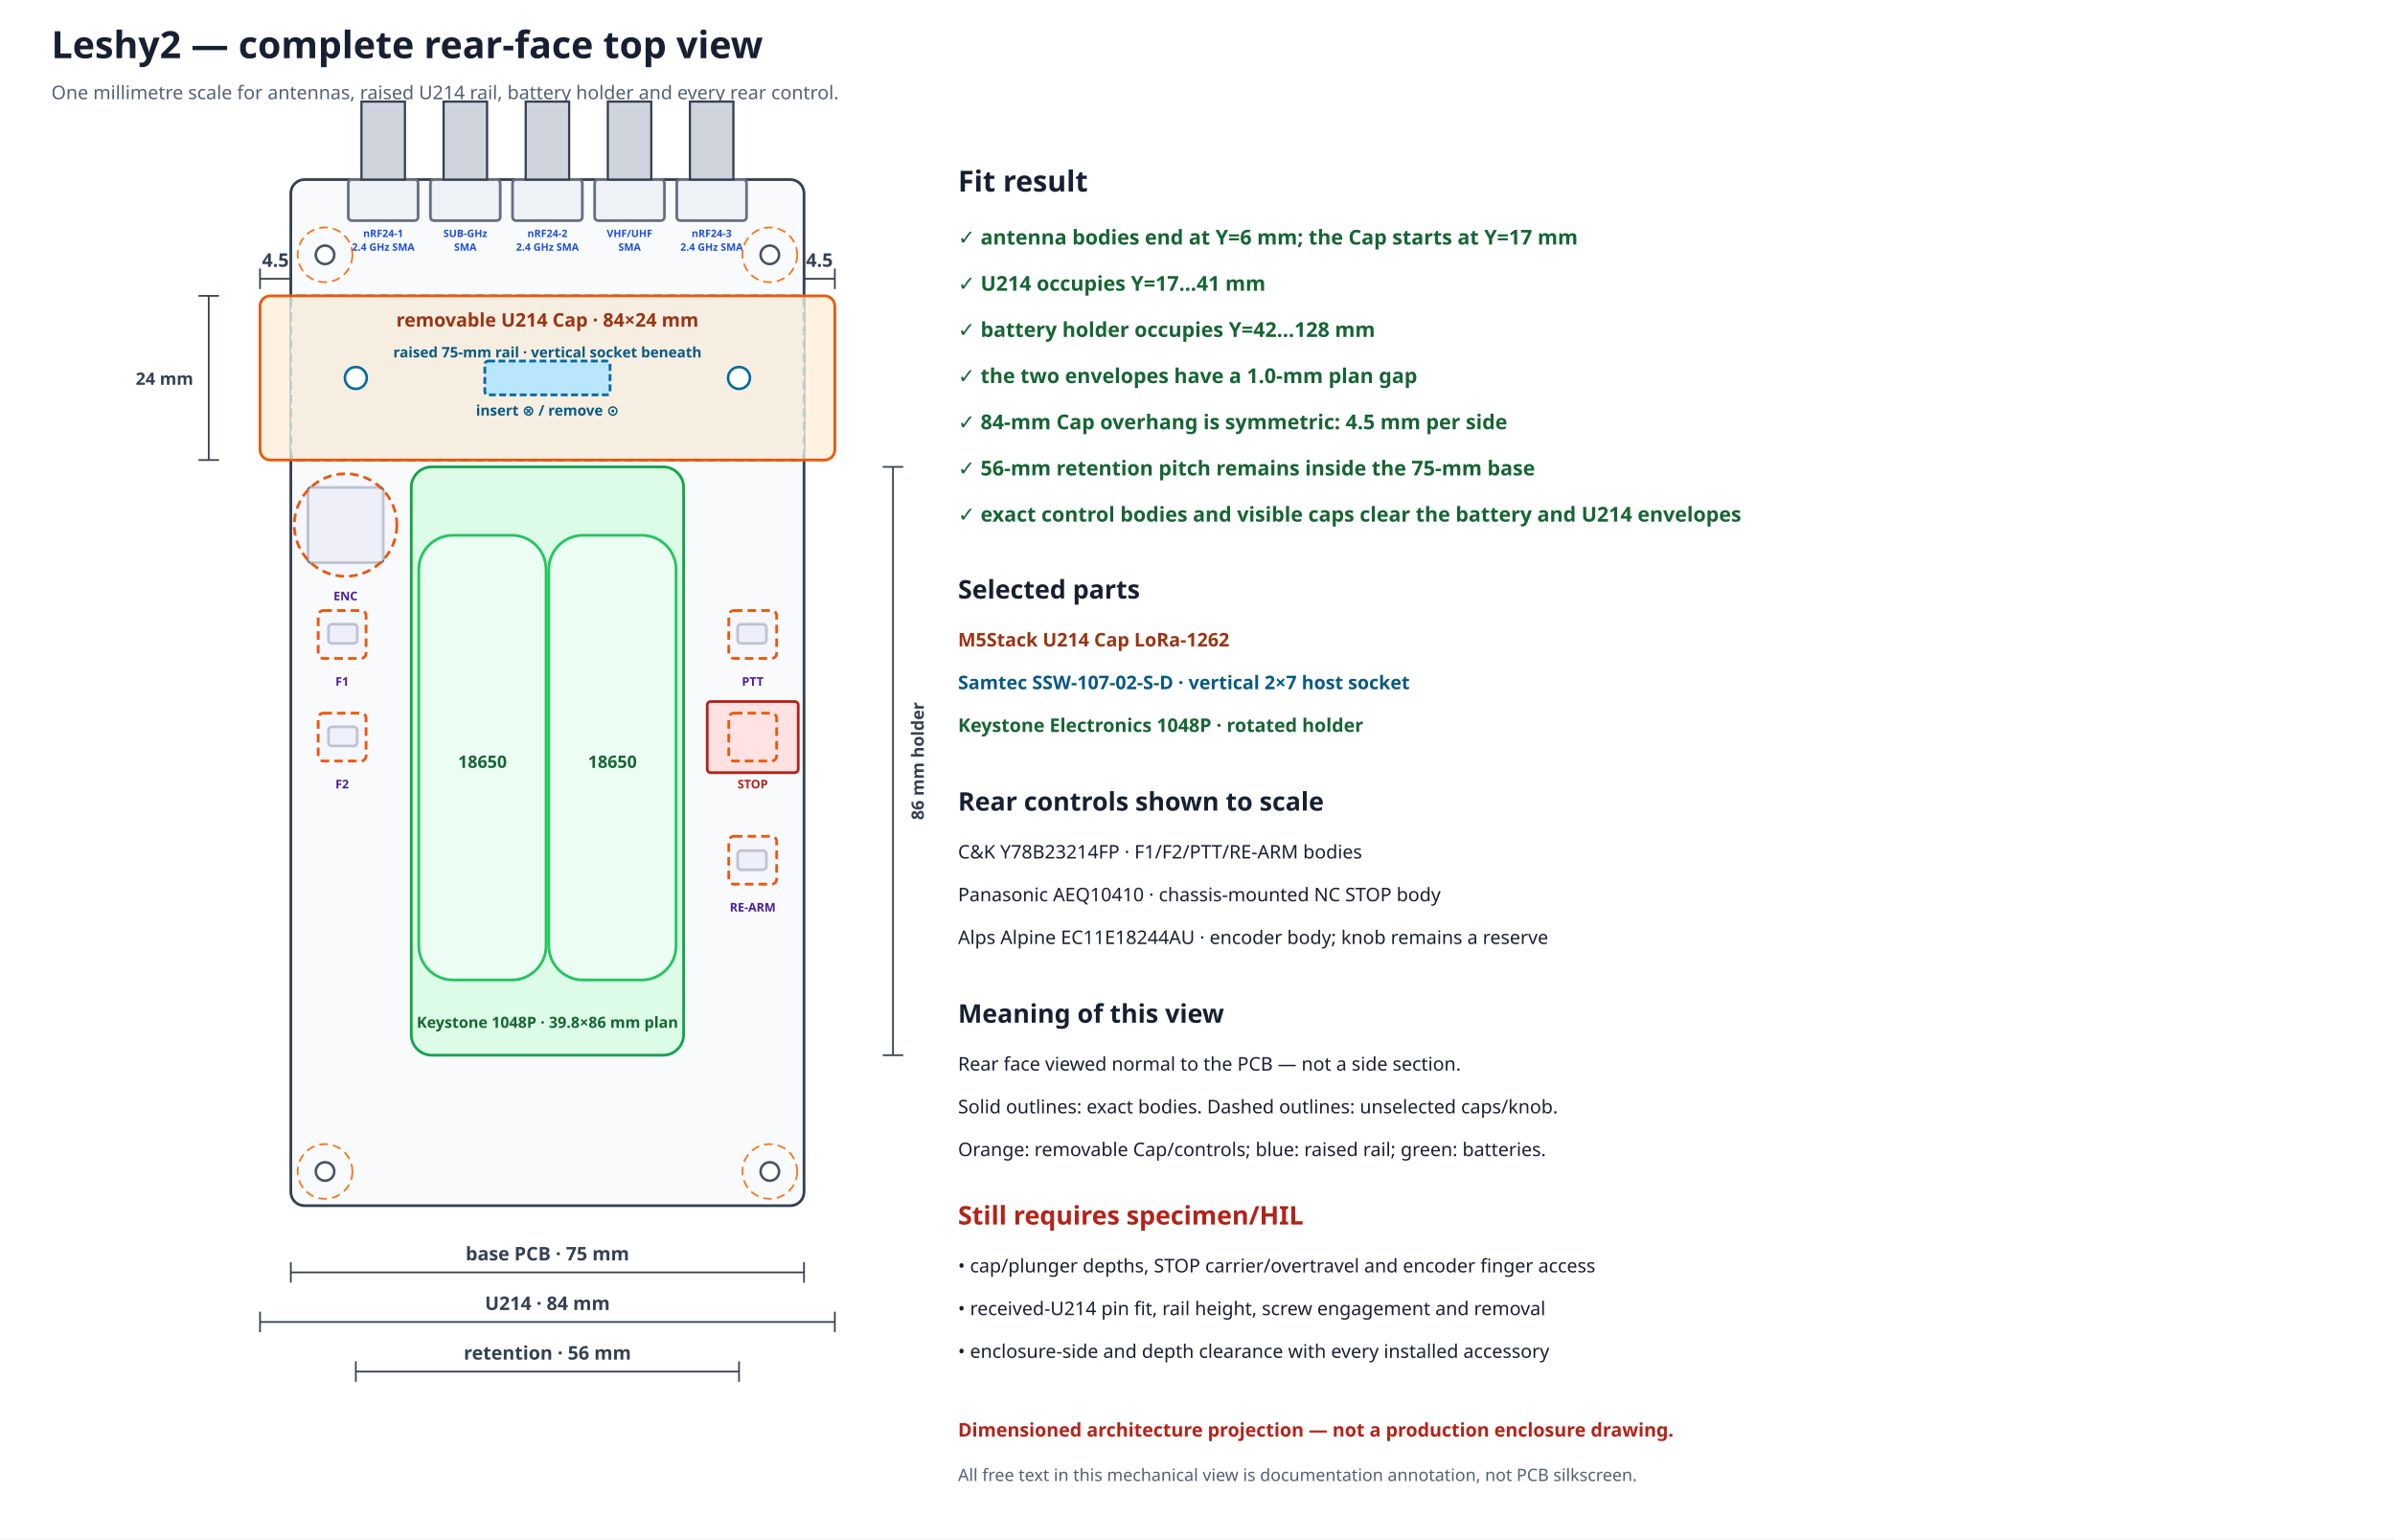
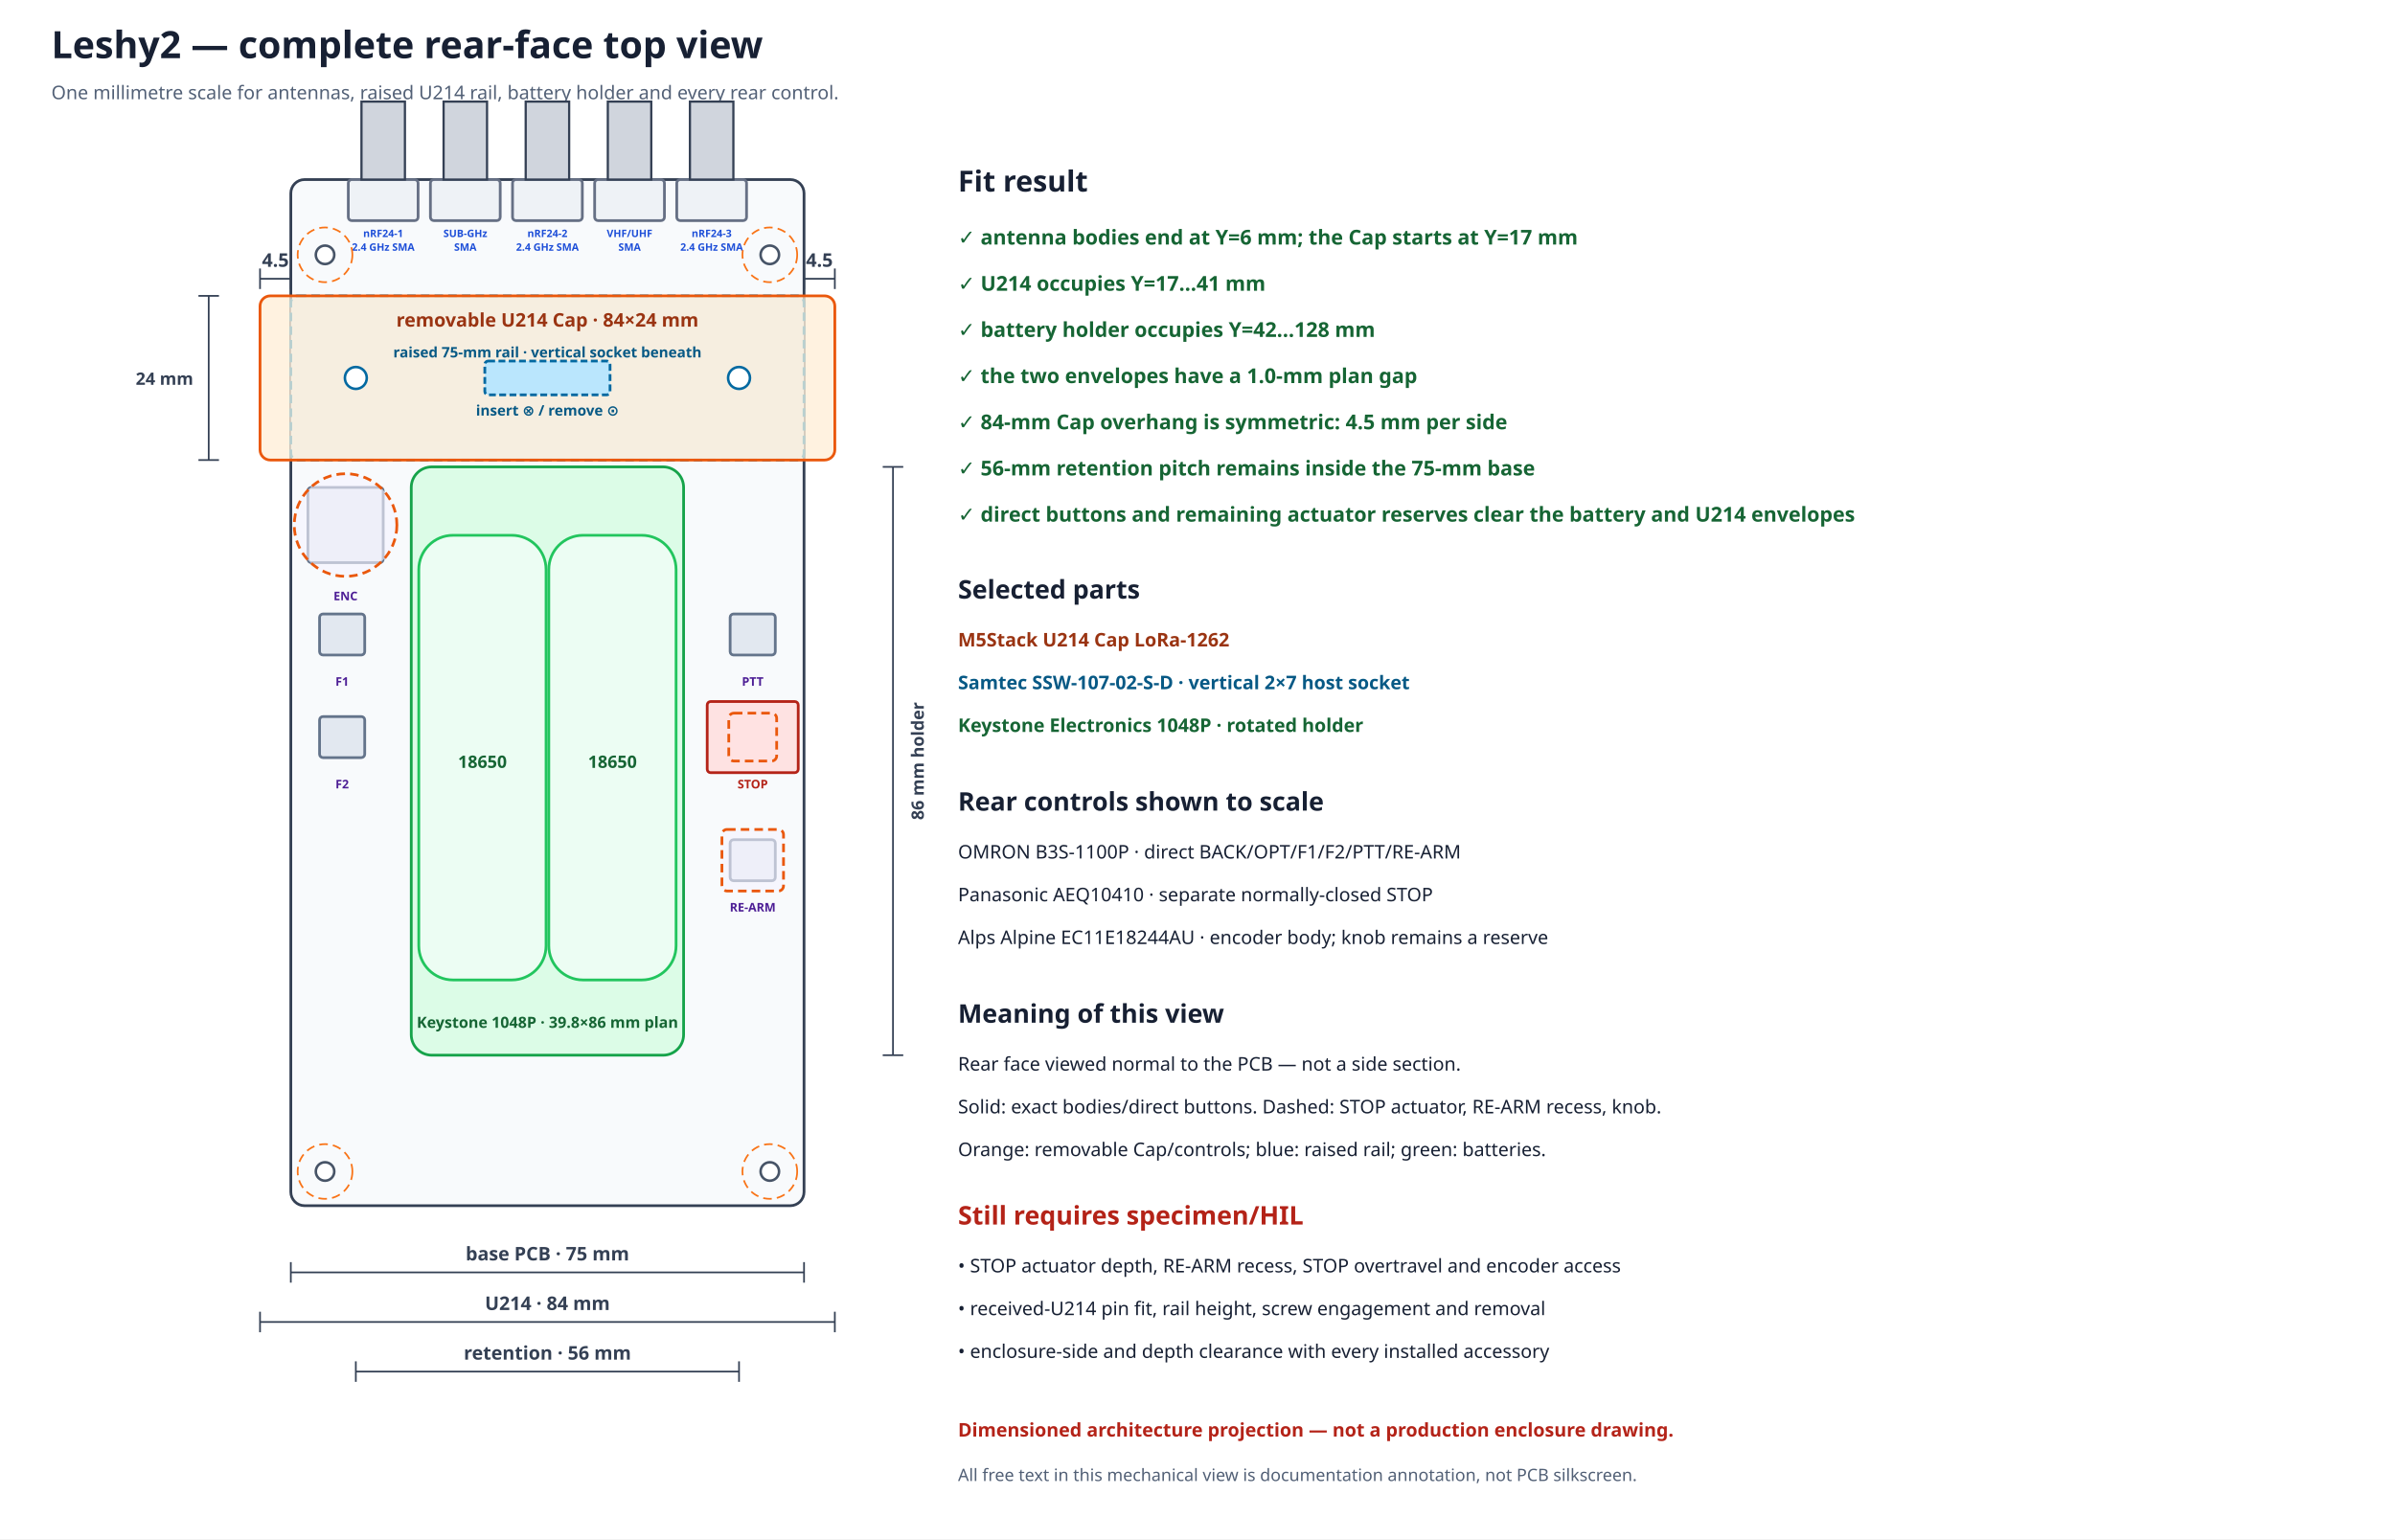
<svg xmlns="http://www.w3.org/2000/svg" width="1400" height="900" viewBox="0 0 1400 900" data-view="rear-top">
  <rect width="100%" height="100%" fill="#ffffff" />
  <text x="30.0" y="34.0" font-family="sans-serif" font-size="22" font-weight="bold" text-anchor="start" fill="#172033">Leshy2 — complete rear-face top view</text>
  <text x="30.0" y="58.0" font-family="sans-serif" font-size="11" font-weight="normal" text-anchor="start" fill="#526076">One millimetre scale for antennas, raised U214 rail, battery holder and every rear control.</text>
  <rect x="170.0" y="105.0" width="300.0" height="600.0" rx="8" fill="#f8fafc" stroke="#344054" stroke-width="1.6" data-board-mm="75x150" />
  <g id="rear-antenna-bank" data-plan-y-mm="0..6">
    <rect x="203.6" y="105.0" width="40.8" height="24.0" rx="2" fill="#eef2f6" stroke="#667085" stroke-width="1.6" />
    <rect x="211.3" y="59.4" width="25.4" height="45.6" fill="#d0d5dd" stroke="#344054" stroke-width="1.3" />
    <text x="224.0" y="138.6" font-family="sans-serif" font-size="6.0" font-weight="bold" text-anchor="middle" fill="#1d4ed8">nRF24-1</text>
    <text x="224.0" y="146.6" font-family="sans-serif" font-size="6.0" font-weight="bold" text-anchor="middle" fill="#1d4ed8">2.4 GHz SMA</text>
    <rect x="251.6" y="105.0" width="40.8" height="24.0" rx="2" fill="#eef2f6" stroke="#667085" stroke-width="1.6" />
    <rect x="259.3" y="59.4" width="25.4" height="45.6" fill="#d0d5dd" stroke="#344054" stroke-width="1.3" />
    <text x="272.0" y="138.6" font-family="sans-serif" font-size="6.0" font-weight="bold" text-anchor="middle" fill="#1d4ed8">SUB-GHz</text>
    <text x="272.0" y="146.6" font-family="sans-serif" font-size="6.0" font-weight="bold" text-anchor="middle" fill="#1d4ed8">SMA</text>
    <rect x="299.6" y="105.0" width="40.8" height="24.0" rx="2" fill="#eef2f6" stroke="#667085" stroke-width="1.6" />
    <rect x="307.3" y="59.4" width="25.4" height="45.6" fill="#d0d5dd" stroke="#344054" stroke-width="1.3" />
    <text x="320.0" y="138.6" font-family="sans-serif" font-size="6.0" font-weight="bold" text-anchor="middle" fill="#1d4ed8">nRF24-2</text>
    <text x="320.0" y="146.6" font-family="sans-serif" font-size="6.0" font-weight="bold" text-anchor="middle" fill="#1d4ed8">2.4 GHz SMA</text>
    <rect x="347.6" y="105.0" width="40.8" height="24.0" rx="2" fill="#eef2f6" stroke="#667085" stroke-width="1.6" />
    <rect x="355.3" y="59.4" width="25.4" height="45.6" fill="#d0d5dd" stroke="#344054" stroke-width="1.3" />
    <text x="368.0" y="138.6" font-family="sans-serif" font-size="6.0" font-weight="bold" text-anchor="middle" fill="#1d4ed8">VHF/UHF</text>
    <text x="368.0" y="146.6" font-family="sans-serif" font-size="6.0" font-weight="bold" text-anchor="middle" fill="#1d4ed8">SMA</text>
    <rect x="395.6" y="105.0" width="40.8" height="24.0" rx="2" fill="#eef2f6" stroke="#667085" stroke-width="1.6" />
    <rect x="403.3" y="59.4" width="25.4" height="45.6" fill="#d0d5dd" stroke="#344054" stroke-width="1.3" />
    <text x="416.0" y="138.6" font-family="sans-serif" font-size="6.0" font-weight="bold" text-anchor="middle" fill="#1d4ed8">nRF24-3</text>
    <text x="416.0" y="146.6" font-family="sans-serif" font-size="6.0" font-weight="bold" text-anchor="middle" fill="#1d4ed8">2.4 GHz SMA</text>
  </g>
  <circle cx="190.0" cy="149.0" r="16.0" fill="none" stroke="#f97316" stroke-dasharray="5 3" />
  <circle cx="190.0" cy="149.0" r="5.4" fill="#ffffff" stroke="#475467" stroke-width="1.5" />
  <circle cx="450.0" cy="149.0" r="16.0" fill="none" stroke="#f97316" stroke-dasharray="5 3" />
  <circle cx="450.0" cy="149.0" r="5.4" fill="#ffffff" stroke="#475467" stroke-width="1.5" />
  <circle cx="190.0" cy="685.0" r="16.0" fill="none" stroke="#f97316" stroke-dasharray="5 3" />
  <circle cx="190.0" cy="685.0" r="5.4" fill="#ffffff" stroke="#475467" stroke-width="1.5" />
  <circle cx="450.0" cy="685.0" r="16.0" fill="none" stroke="#f97316" stroke-dasharray="5 3" />
  <circle cx="450.0" cy="685.0" r="5.4" fill="#ffffff" stroke="#475467" stroke-width="1.5" />
  <g id="u214-zone" data-plan-y-mm="17..41" data-overhang-mm="4.5" data-retention-pitch-mm="56">
    <rect x="170.0" y="173.0" width="300.0" height="96.0" rx="4" fill="#e0f2fe" stroke="#0284c7" stroke-width="1.6" stroke-dasharray="5 3" data-part="raised-host-rail" />
    <rect x="152.0" y="173.0" width="336.0" height="96.0" rx="6" fill="#ffedd5" stroke="#ea580c" stroke-width="1.6" fill-opacity="0.72" data-part="installed-u214" />
    <rect x="283.4" y="211.1" width="73.2" height="19.8" rx="2" fill="#bae6fd" stroke="#0369a1" stroke-width="1.6" stroke-dasharray="4 2" data-part="vertical-host-socket" />
    <circle cx="208.0" cy="221.0" r="6.4" fill="#ffffff" stroke="#0369a1" stroke-width="1.5" data-part="u214-retention" />
    <circle cx="432.0" cy="221.0" r="6.4" fill="#ffffff" stroke="#0369a1" stroke-width="1.5" data-part="u214-retention" />
    <text x="320.0" y="191.0" font-family="sans-serif" font-size="11" font-weight="bold" text-anchor="middle" fill="#9a3412">removable U214 Cap · 84×24 mm</text>
    <text x="320.0" y="209.0" font-family="sans-serif" font-size="8.5" font-weight="bold" text-anchor="middle" fill="#075985">raised 75-mm rail · vertical socket beneath</text>
    <text x="320.0" y="243.0" font-family="sans-serif" font-size="8.5" font-weight="bold" text-anchor="middle" fill="#075985">insert ⊗ / remove ⊙</text>
  </g>
  <g id="battery-zone" data-plan-y-mm="42..128" data-gap-from-u214-mm="1">
    <rect x="240.4" y="273.0" width="159.2" height="344.0" rx="12" fill="#dcfce7" stroke="#16a34a" stroke-width="1.6" data-part="battery-holder" />
    <rect x="244.8" y="313.0" width="74.4" height="260.0" rx="20" fill="#ecfdf3" stroke="#22c55e" stroke-width="1.6" data-part="18650-cell" />
    <text x="282.0" y="449.0" font-family="sans-serif" font-size="10" font-weight="bold" text-anchor="middle" fill="#166534">18650</text>
    <rect x="320.8" y="313.0" width="74.4" height="260.0" rx="20" fill="#ecfdf3" stroke="#22c55e" stroke-width="1.6" data-part="18650-cell" />
    <text x="358.0" y="449.0" font-family="sans-serif" font-size="10" font-weight="bold" text-anchor="middle" fill="#166534">18650</text>
    <text x="320.0" y="601.0" font-family="sans-serif" font-size="9" font-weight="bold" text-anchor="middle" fill="#166534">Keystone 1048P · 39.8×86 mm plan</text>
  </g>
-   <g id="rear-controls" data-exterior-cap-contract="PTT-STOP-F1-F2-common-7x7">
+   <g id="rear-controls" data-direct-press="F1-F2-PTT-RE-ARM" data-actuator-reserves="STOP" data-enclosure-reserves="RE-ARM-recess-encoder-knob">
    <rect x="180.0" y="285.0" width="44.0" height="44.0" rx="2" fill="#e2e8f0" stroke="#64748b" stroke-width="1.6" data-instance="encoder" />
-     <rect x="192.0" y="365.0" width="16.8" height="11.2" rx="2" fill="#e2e8f0" stroke="#64748b" stroke-width="1.6" data-instance="ui_switch_f1" />
-     <rect x="192.0" y="425.0" width="16.8" height="11.2" rx="2" fill="#e2e8f0" stroke="#64748b" stroke-width="1.6" data-instance="ui_switch_f2" />
-     <rect x="431.2" y="365.0" width="16.8" height="11.2" rx="2" fill="#e2e8f0" stroke="#64748b" stroke-width="1.6" data-instance="ptt_switch" />
+     <rect x="186.8" y="359.0" width="26.4" height="24.0" rx="2" fill="#e2e8f0" stroke="#64748b" stroke-width="1.6" data-instance="ui_switch_f1" />
+     <rect x="186.8" y="419.0" width="26.4" height="24.0" rx="2" fill="#e2e8f0" stroke="#64748b" stroke-width="1.6" data-instance="ui_switch_f2" />
+     <rect x="426.8" y="359.0" width="26.4" height="24.0" rx="2" fill="#e2e8f0" stroke="#64748b" stroke-width="1.6" data-instance="ptt_switch" />
    <rect x="413.4" y="410.2" width="53.2" height="41.6" rx="2" fill="#fee2e2" stroke="#b42318" stroke-width="1.6" data-instance="stop_switch" />
-     <rect x="431.2" y="497.4" width="16.8" height="11.2" rx="2" fill="#e2e8f0" stroke="#64748b" stroke-width="1.6" data-instance="rearm_switch" />
+     <rect x="426.8" y="491.0" width="26.4" height="24.0" rx="2" fill="#e2e8f0" stroke="#64748b" stroke-width="1.6" data-instance="rearm_switch" />
    <circle cx="202.0" cy="307.0" r="30.0" fill="#f5f3ff" fill-opacity="0.62" stroke="#ea580c" stroke-width="1.6" stroke-dasharray="5 3" data-part="encoder-knob-reserve" />
-     <rect x="186.0" y="357.0" width="28.0" height="28.0" rx="3" fill="#f5f3ff" stroke="#ea580c" stroke-width="1.6" stroke-dasharray="5 3" fill-opacity="0.62" data-part="F1 cap" />
-     <rect x="186.0" y="417.0" width="28.0" height="28.0" rx="3" fill="#f5f3ff" stroke="#ea580c" stroke-width="1.6" stroke-dasharray="5 3" fill-opacity="0.62" data-part="F2 cap" />
-     <rect x="426.0" y="357.0" width="28.0" height="28.0" rx="3" fill="#f5f3ff" stroke="#ea580c" stroke-width="1.6" stroke-dasharray="5 3" fill-opacity="0.62" data-part="PTT cap" />
    <rect x="426.0" y="417.0" width="28.0" height="28.0" rx="3" fill="#fee2e2" stroke="#ea580c" stroke-width="1.6" stroke-dasharray="5 3" fill-opacity="0.62" data-part="STOP cap" />
-     <rect x="426.0" y="489.0" width="28.0" height="28.0" rx="3" fill="#f5f3ff" stroke="#ea580c" stroke-width="1.6" stroke-dasharray="5 3" fill-opacity="0.62" data-part="RE-ARM cap" />
+     <rect x="422.0" y="485.0" width="36.0" height="36.0" rx="3" fill="#f5f3ff" stroke="#ea580c" stroke-width="1.6" stroke-dasharray="5 3" fill-opacity="0.62" data-part="RE-ARM recess" />
    <text x="202.0" y="351.0" font-family="sans-serif" font-size="7.0" font-weight="bold" text-anchor="middle" fill="#4c1d95">ENC</text>
    <text x="200.0" y="401.0" font-family="sans-serif" font-size="7.0" font-weight="bold" text-anchor="middle" fill="#4c1d95">F1</text>
    <text x="200.0" y="461.0" font-family="sans-serif" font-size="7.0" font-weight="bold" text-anchor="middle" fill="#4c1d95">F2</text>
    <text x="440.0" y="401.0" font-family="sans-serif" font-size="7.0" font-weight="bold" text-anchor="middle" fill="#4c1d95">PTT</text>
    <text x="440.0" y="461.0" font-family="sans-serif" font-size="7.0" font-weight="bold" text-anchor="middle" fill="#b42318">STOP</text>
    <text x="440.0" y="533.0" font-family="sans-serif" font-size="7.0" font-weight="bold" text-anchor="middle" fill="#4c1d95">RE-ARM</text>
  </g>
  <line x1="170.0" y1="744.0" x2="470.0" y2="744.0" stroke="#344054" />
  <line x1="170.0" y1="738.0" x2="170.0" y2="750.0" stroke="#344054" />
  <line x1="470.0" y1="738.0" x2="470.0" y2="750.0" stroke="#344054" />
  <text x="320.0" y="737.0" font-family="sans-serif" font-size="11" font-weight="bold" text-anchor="middle" fill="#344054">base PCB · 75 mm</text>
  <line x1="152.0" y1="773.0" x2="488.0" y2="773.0" stroke="#344054" />
  <line x1="152.0" y1="767.0" x2="152.0" y2="779.0" stroke="#344054" />
  <line x1="488.0" y1="767.0" x2="488.0" y2="779.0" stroke="#344054" />
  <text x="320.0" y="766.0" font-family="sans-serif" font-size="11" font-weight="bold" text-anchor="middle" fill="#344054">U214 · 84 mm</text>
  <line x1="152.0" y1="163.0" x2="170.0" y2="163.0" stroke="#344054" />
  <line x1="152.0" y1="157.0" x2="152.0" y2="169.0" stroke="#344054" />
  <line x1="170.0" y1="157.0" x2="170.0" y2="169.0" stroke="#344054" />
  <text x="161.0" y="156.0" font-family="sans-serif" font-size="11" font-weight="bold" text-anchor="middle" fill="#344054">4.5</text>
  <line x1="470.0" y1="163.0" x2="488.0" y2="163.0" stroke="#344054" />
  <line x1="470.0" y1="157.0" x2="470.0" y2="169.0" stroke="#344054" />
  <line x1="488.0" y1="157.0" x2="488.0" y2="169.0" stroke="#344054" />
  <text x="479.0" y="156.0" font-family="sans-serif" font-size="11" font-weight="bold" text-anchor="middle" fill="#344054">4.5</text>
  <line x1="208.0" y1="802.0" x2="432.0" y2="802.0" stroke="#344054" />
  <line x1="208.0" y1="796.0" x2="208.0" y2="808.0" stroke="#344054" />
  <line x1="432.0" y1="796.0" x2="432.0" y2="808.0" stroke="#344054" />
  <text x="320.0" y="795.0" font-family="sans-serif" font-size="11" font-weight="bold" text-anchor="middle" fill="#344054">retention · 56 mm</text>
  <line x1="122.0" y1="173.0" x2="122.0" y2="269.0" stroke="#344054" />
  <line x1="116.0" y1="173.0" x2="128.0" y2="173.0" stroke="#344054" />
  <line x1="116.0" y1="269.0" x2="128.0" y2="269.0" stroke="#344054" />
  <text x="113.0" y="225.0" font-family="sans-serif" font-size="10" font-weight="bold" text-anchor="end" fill="#344054">24 mm</text>
  <line x1="522.0" y1="273.0" x2="522.0" y2="617.0" stroke="#344054" />
  <line x1="516.0" y1="273.0" x2="528.0" y2="273.0" stroke="#344054" />
  <line x1="516.0" y1="617.0" x2="528.0" y2="617.0" stroke="#344054" />
  <text transform="rotate(-90 540.0 445.0)" x="540.0" y="445.0" font-family="sans-serif" font-size="10" font-weight="bold" text-anchor="middle" fill="#344054">86 mm holder</text>
  <text x="560.0" y="112.0" font-family="sans-serif" font-size="17" font-weight="bold" text-anchor="start" fill="#172033">Fit result</text>
  <text x="560.0" y="143.0" font-family="sans-serif" font-size="12" font-weight="bold" text-anchor="start" fill="#166534">✓ antenna bodies end at Y=6 mm; the Cap starts at Y=17 mm</text>
  <text x="560.0" y="170.0" font-family="sans-serif" font-size="12" font-weight="bold" text-anchor="start" fill="#166534">✓ U214 occupies Y=17…41 mm</text>
  <text x="560.0" y="197.0" font-family="sans-serif" font-size="12" font-weight="bold" text-anchor="start" fill="#166534">✓ battery holder occupies Y=42…128 mm</text>
  <text x="560.0" y="224.0" font-family="sans-serif" font-size="12" font-weight="bold" text-anchor="start" fill="#166534">✓ the two envelopes have a 1.0-mm plan gap</text>
  <text x="560.0" y="251.0" font-family="sans-serif" font-size="12" font-weight="bold" text-anchor="start" fill="#166534">✓ 84-mm Cap overhang is symmetric: 4.5 mm per side</text>
  <text x="560.0" y="278.0" font-family="sans-serif" font-size="12" font-weight="bold" text-anchor="start" fill="#166534">✓ 56-mm retention pitch remains inside the 75-mm base</text>
-   <text x="560.0" y="305.0" font-family="sans-serif" font-size="12" font-weight="bold" text-anchor="start" fill="#166534">✓ exact control bodies and visible caps clear the battery and U214 envelopes</text>
+   <text x="560.0" y="305.0" font-family="sans-serif" font-size="12" font-weight="bold" text-anchor="start" fill="#166534">✓ direct buttons and remaining actuator reserves clear the battery and U214 envelopes</text>
  <text x="560.0" y="350.0" font-family="sans-serif" font-size="15" font-weight="bold" text-anchor="start" fill="#172033">Selected parts</text>
  <text x="560.0" y="378.0" font-family="sans-serif" font-size="11" font-weight="bold" text-anchor="start" fill="#9a3412">M5Stack U214 Cap LoRa-1262</text>
  <text x="560.0" y="403.0" font-family="sans-serif" font-size="11" font-weight="bold" text-anchor="start" fill="#075985">Samtec SSW-107-02-S-D · vertical 2×7 host socket</text>
  <text x="560.0" y="428.0" font-family="sans-serif" font-size="11" font-weight="bold" text-anchor="start" fill="#166534">Keystone Electronics 1048P · rotated holder</text>
  <text x="560.0" y="474.0" font-family="sans-serif" font-size="15" font-weight="bold" text-anchor="start" fill="#172033">Rear controls shown to scale</text>
-   <text x="560.0" y="502.0" font-family="sans-serif" font-size="11" font-weight="normal" text-anchor="start" fill="#172033">C&amp;K Y78B23214FP · F1/F2/PTT/RE-ARM bodies</text>
-   <text x="560.0" y="527.0" font-family="sans-serif" font-size="11" font-weight="normal" text-anchor="start" fill="#172033">Panasonic AEQ10410 · chassis-mounted NC STOP body</text>
+   <text x="560.0" y="502.0" font-family="sans-serif" font-size="11" font-weight="normal" text-anchor="start" fill="#172033">OMRON B3S-1100P · direct BACK/OPT/F1/F2/PTT/RE-ARM</text>
+   <text x="560.0" y="527.0" font-family="sans-serif" font-size="11" font-weight="normal" text-anchor="start" fill="#172033">Panasonic AEQ10410 · separate normally-closed STOP</text>
  <text x="560.0" y="552.0" font-family="sans-serif" font-size="11" font-weight="normal" text-anchor="start" fill="#172033">Alps Alpine EC11E18244AU · encoder body; knob remains a reserve</text>
  <text x="560.0" y="598.0" font-family="sans-serif" font-size="15" font-weight="bold" text-anchor="start" fill="#172033">Meaning of this view</text>
  <text x="560.0" y="626.0" font-family="sans-serif" font-size="11" font-weight="normal" text-anchor="start" fill="#172033">Rear face viewed normal to the PCB — not a side section.</text>
-   <text x="560.0" y="651.0" font-family="sans-serif" font-size="11" font-weight="normal" text-anchor="start" fill="#172033">Solid outlines: exact bodies. Dashed outlines: unselected caps/knob.</text>
+   <text x="560.0" y="651.0" font-family="sans-serif" font-size="11" font-weight="normal" text-anchor="start" fill="#172033">Solid: exact bodies/direct buttons. Dashed: STOP actuator, RE-ARM recess, knob.</text>
  <text x="560.0" y="676.0" font-family="sans-serif" font-size="11" font-weight="normal" text-anchor="start" fill="#172033">Orange: removable Cap/controls; blue: raised rail; green: batteries.</text>
  <text x="560.0" y="716.0" font-family="sans-serif" font-size="15" font-weight="bold" text-anchor="start" fill="#b42318">Still requires specimen/HIL</text>
-   <text x="560.0" y="744.0" font-family="sans-serif" font-size="11" font-weight="normal" text-anchor="start" fill="#172033">• cap/plunger depths, STOP carrier/overtravel and encoder finger access</text>
+   <text x="560.0" y="744.0" font-family="sans-serif" font-size="11" font-weight="normal" text-anchor="start" fill="#172033">• STOP actuator depth, RE-ARM recess, STOP overtravel and encoder access</text>
  <text x="560.0" y="769.0" font-family="sans-serif" font-size="11" font-weight="normal" text-anchor="start" fill="#172033">• received-U214 pin fit, rail height, screw engagement and removal</text>
  <text x="560.0" y="794.0" font-family="sans-serif" font-size="11" font-weight="normal" text-anchor="start" fill="#172033">• enclosure-side and depth clearance with every installed accessory</text>
  <text x="560.0" y="840.0" font-family="sans-serif" font-size="11" font-weight="bold" text-anchor="start" fill="#b42318">Dimensioned architecture projection — not a production enclosure drawing.</text>
  <text x="560.0" y="866.0" font-family="sans-serif" font-size="10" font-weight="normal" text-anchor="start" fill="#526076">All free text in this mechanical view is documentation annotation, not PCB silkscreen.</text>
</svg>
